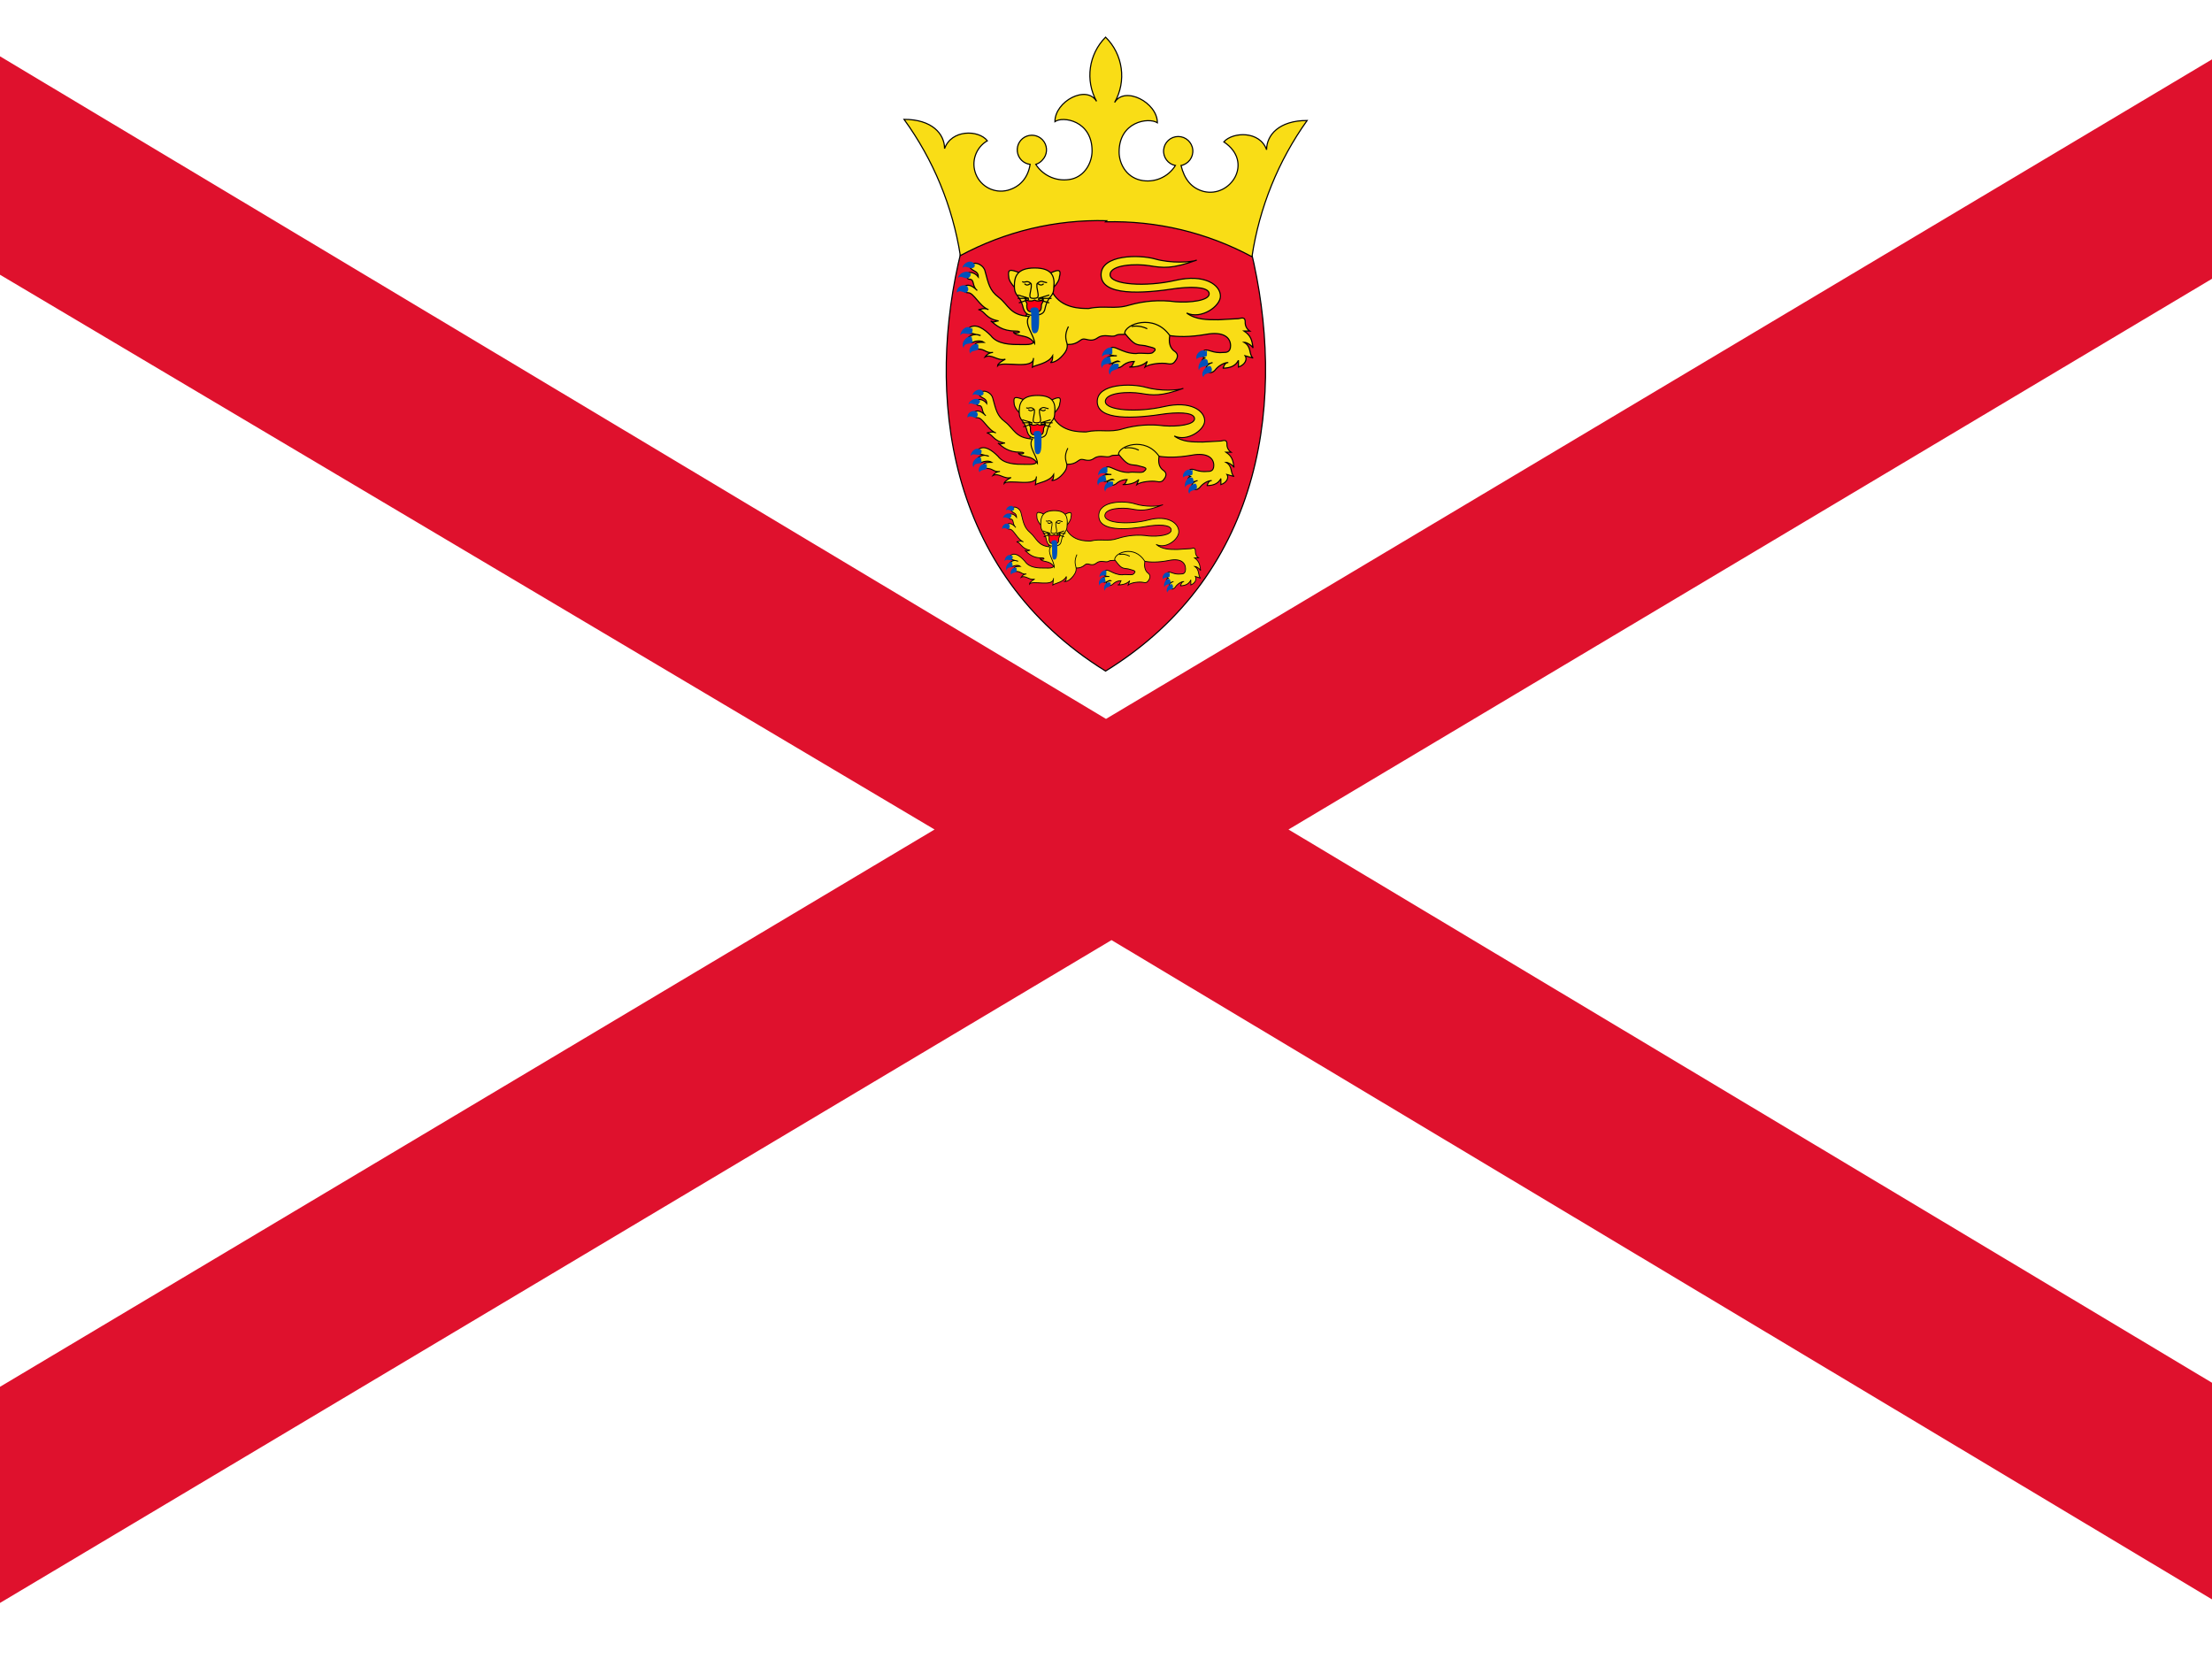
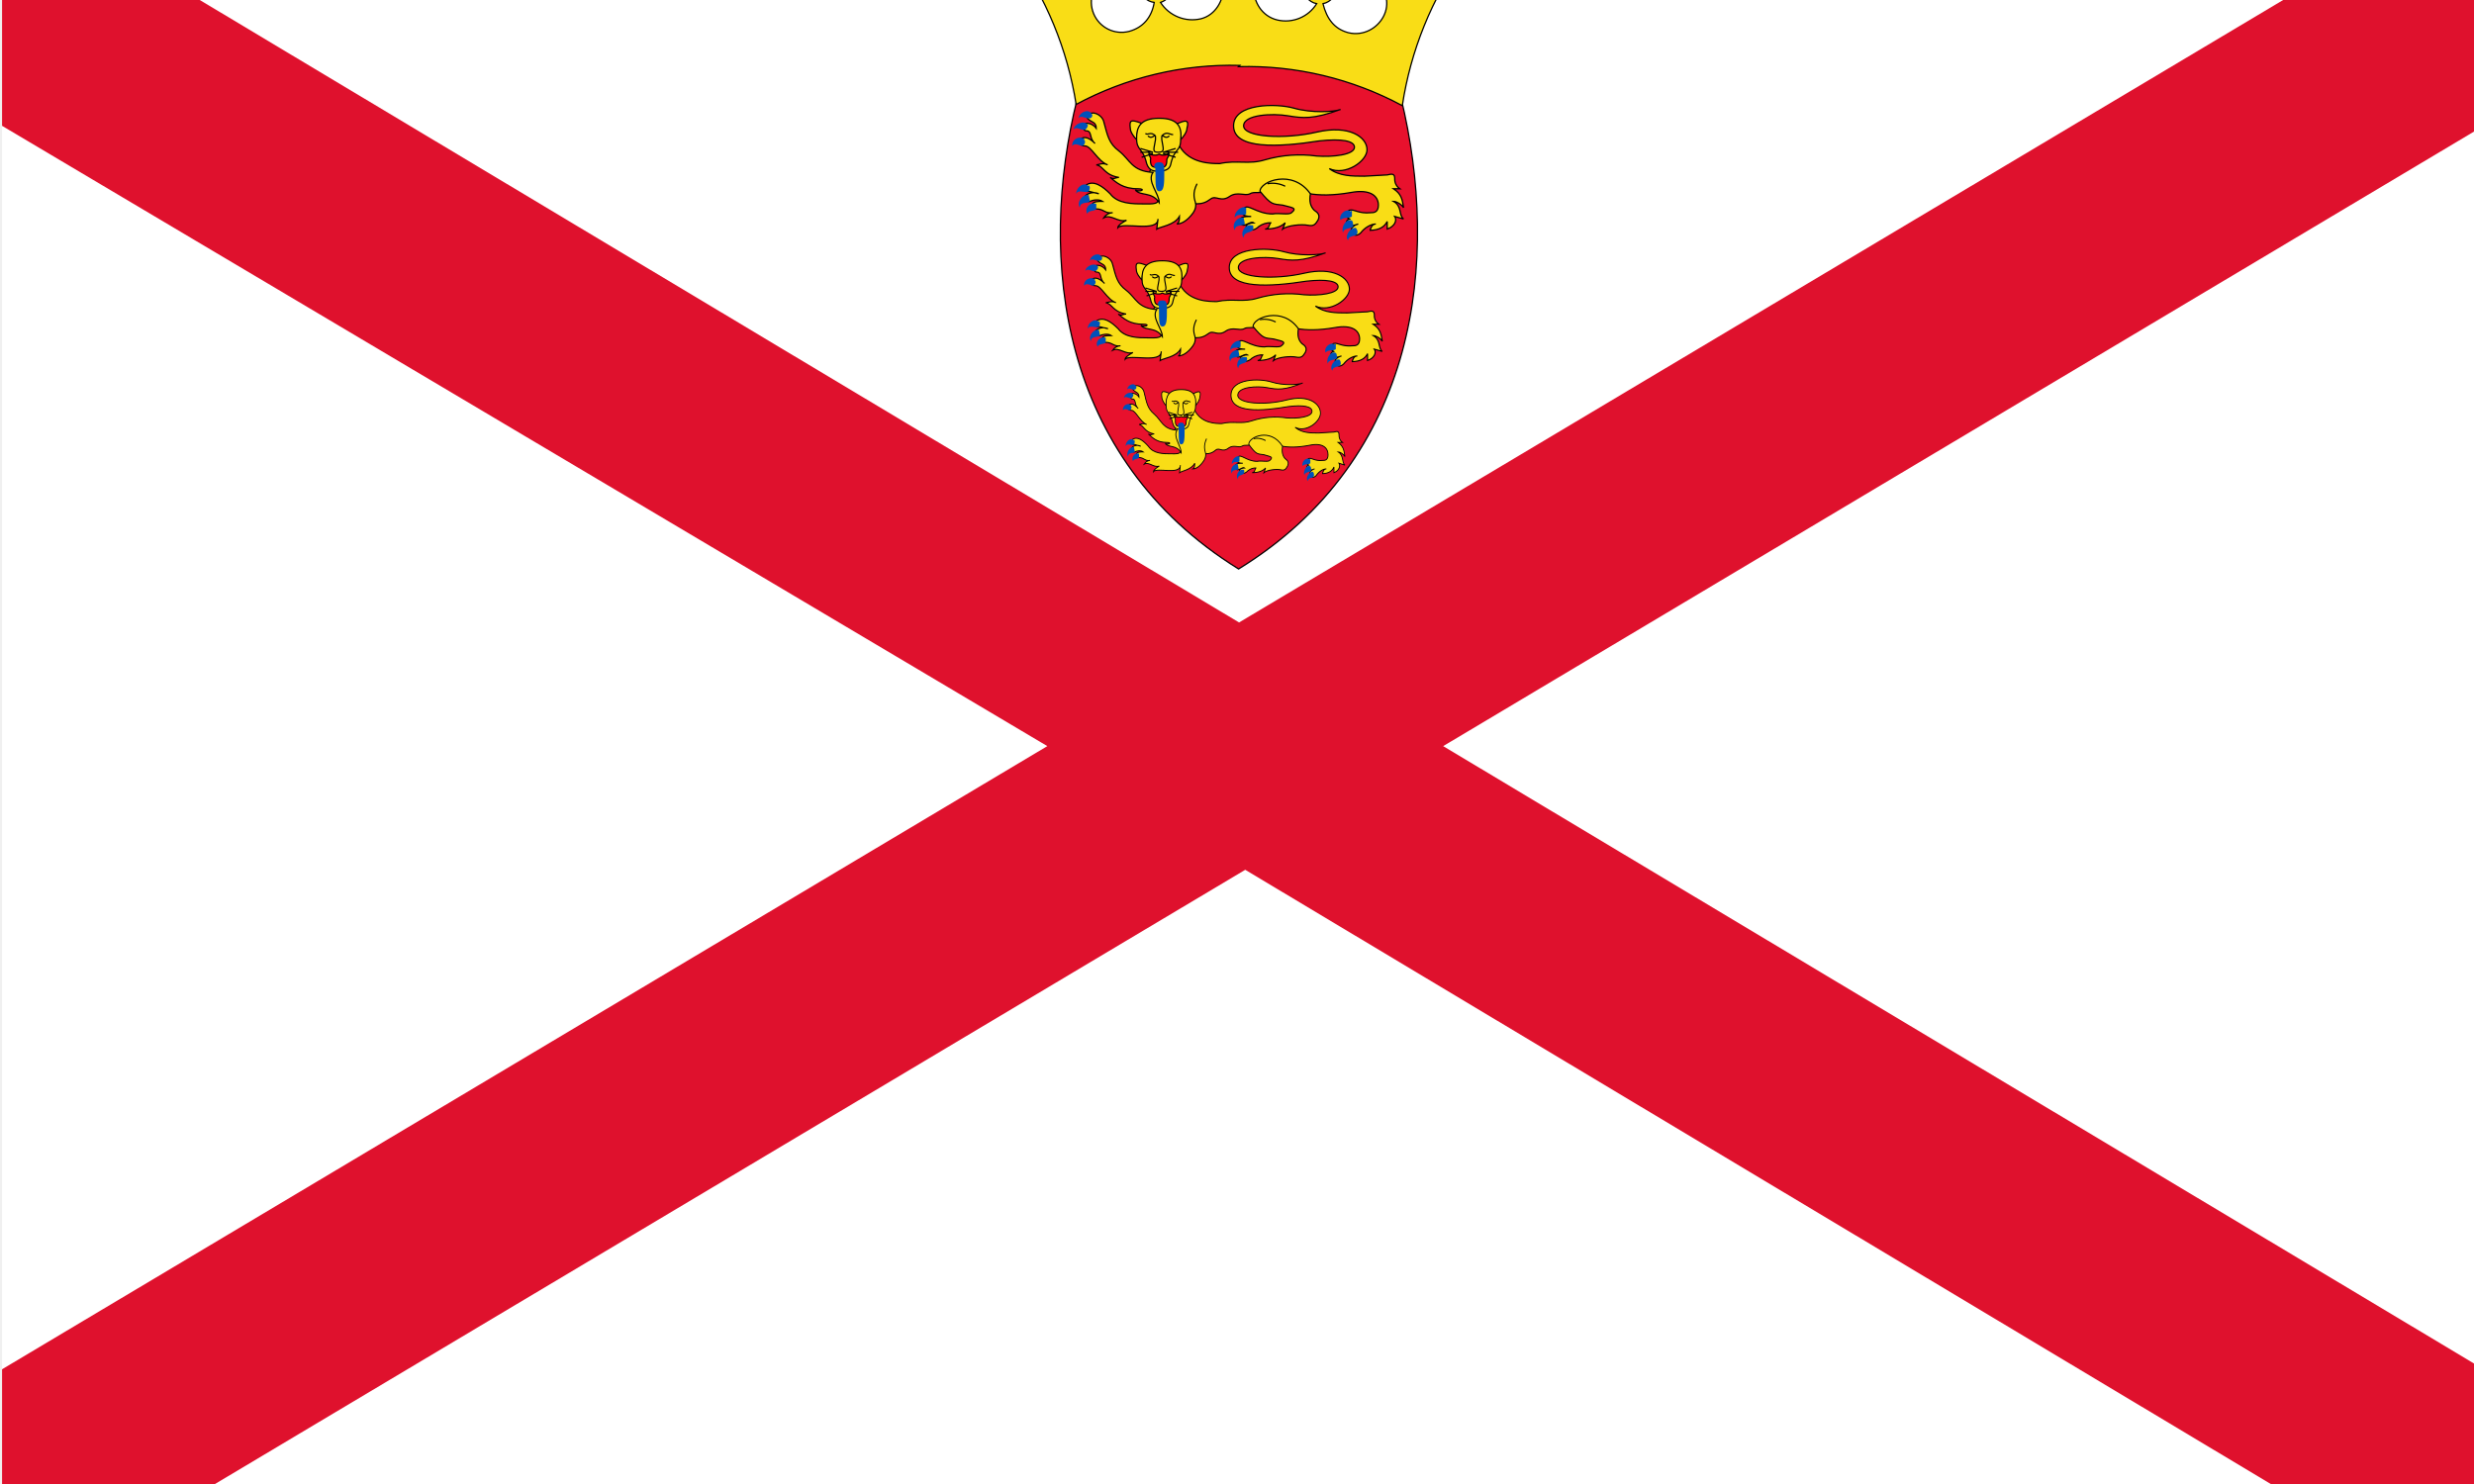
- <svg xmlns="http://www.w3.org/2000/svg" xmlns:xlink="http://www.w3.org/1999/xlink" id="flag-icon-css-je" viewBox="0 0 30 22.5">
+ <svg xmlns="http://www.w3.org/2000/svg" xmlns:xlink="http://www.w3.org/1999/xlink" id="flag-icon-css-je" viewBox="0 0 30 18">
  <defs>
    <clipPath id="je-a">
      <path fill-opacity=".7" d="M-5.3-6h40v30h-40z" />
    </clipPath>
  </defs>
-   <g clip-path="url(#je-a)" transform="matrix(.75 0 0 .75 3.975 4.5)">
+   <g clip-path="url(#je-a)" transform="matrix(.75 0 0 .75 4 2.3)">
    <path fill="#fff" d="M-10.3-6h50v30h-50z" />
    <path fill="#df112d" fill-rule="evenodd" d="M-10.3-6v2L11.6 9l-21.8 13v2H-7l21.8-13 21.7 13h3.2v-2L18 9 39.8-4v-2h-3.3L14.7 7-7-6h-3.2z" />
    <g transform="translate(-9.7 -6) scale(.20361)">
      <path fill="#e8112d" stroke="#000" stroke-width=".1" d="M132.7 22.2c3.1 12.8 1.4 28.6-12.9 37.4-14.2-8.8-16-24.6-12.8-37.4 3.4-3 18.6-4.9 25.7 0z" />
      <path fill="#f9dd16" stroke="#000" stroke-width=".1" d="M119.8 19.7a26 26 0 0113 3.1 28 28 0 014.9-12.1c-2.5 0-3.6 1.3-3.6 2.6-.6-1.7-3-1.6-3.8-.7 2.7 1.8.6 5-1.8 4.4-1.1-.3-1.7-1.1-2-2.3a1.3 1.3 0 10-.5 0 2.9 2.9 0 01-3.1 1.3c-1.3-.3-1.9-1.5-1.9-2.5 0-2.7 2.6-3.1 3.4-2.6 0-1.8-2.9-3.3-3.8-1.8a4.8 4.8 0 00-.8-5.8A4.8 4.8 0 00119 9c-.9-1.5-3.7 0-3.7 1.8.7-.5 3.3-.1 3.3 2.6 0 1-.6 2.2-1.8 2.5a3 3 0 01-3.2-1.3 1.3 1.3 0 00.6-.4 1.3 1.3 0 10-1.1.4c-.2 1.2-.9 2-2 2.3a2.4 2.4 0 01-1.8-4.4c-.8-1-3.2-1-3.8.7 0-1.3-1.1-2.6-3.6-2.6a28 28 0 015 12.1 26 26 0 0113-3.1z" />
      <g id="b" stroke="#000">
        <g fill="#f9dd16" stroke-width=".1">
          <path d="M130.7 32.2c-.4 0-.4.5-.5.5.8 0 1.2-.3 1.4-.7v.6c.6-.2.8-.7.6-1l.7.2c-.4-.3-.1-1-.8-1.4.2 0 .6.2.8.5-.1-.7-.2-1.1-.8-1.5h.5a.9.9 0 01-.4-.8c0-.4-.2-.4-.6-.3l-1.8.1c-1 0-2 0-2.8-.6 1.3.6 3-.6 3-1.5 0-1-1.4-2-4-1.4-2.6.6-5.8.4-5.8-.5s2.3-1 3.5-.8c1.2.2 2 .3 4.2-.5-.5.2-2.3.3-3.7-.1s-4.8-.4-4.8 1.4c0 1.9 3.6 1.7 6.8 1.2 1.8-.2 2.8 0 2.8.5 0 .6-1.7.8-3 .7a10 10 0 00-4.1.3c-1.3.4-2.2 0-3.6.3-.7 0-2.4 0-3.2-1.4-.5.4-2 1.1-2.3 1.9-.3.6 0 1.3.4 2 .6.8-.3.7-1 .7-.8 0-2 0-2.6-.8-.6-.6-1.3-1.1-1.9-.7-.3.3 0 .6.2.5l.8.2a1 1 0 00-1 .1c-.3.2 0 .6.3.5.2-.1.7-.2 1 0-.3 0-.7 0-.8.2s0 .4.3.4c.6 0 .7.4 1.3.3a.9.9 0 00-.7.4c.6-.3 1.1.4 1.8.2-.2.1-.7.4-.7.6.4-.5 3.2.4 3.2-.7l-.1.8c.3-.2 1.4-.3 1.8-1 0 .2 0 .5-.2.6.3 0 .8-.2 1.3-.9.2-.3.2-.5.2-.7.5 0 .8-.1 1.2-.4.4-.3.8.3 1.5-.2.6-.4 1.2 0 1.6-.2.3-.2.8 0 1.2-.2s1 .1 1.6-.4c1 .4 2.3 1 5.2.5 1.6-.3 2.2.3 2.2 1 0 .6-.4.6-.6.6-1 .1-1.3-.3-1.7-.2-.2.1-.4.5 0 .7-.3.1-.3.4-.1.5s.5 0 .8-.1c-.4.1-.7.4-.5.7.1.2.4.3.7 0 .3-.4.8-.7 1.2-.7zm-18.6-8c-.8-.3-1-.3-.9.4 0 .3.3.7.5.9 0-.3.1-1 .4-1.2z" />
          <path d="M114.8 24.3c.8-.4 1.1-.4.9.3 0 .3-.3.7-.5.9 0-.3 0-1-.4-1.2z" />
          <path d="M113.5 23.8c1.6 0 1.8.8 1.7 1.7 0 1-.5.6-.8 2-.1.4-.5.5-1 .5-.3 0-.7 0-.9-.6-.3-1.3-.8-1-.8-2 0-.8.2-1.6 1.8-1.6z" />
          <path d="M109.4 27.5c-.4-.2-.7 0-.9 0 .6.1.6.8 1.8 1-.3 0-.4.2-.7 0 .5.4 1 .9 2.2.9.7 0 .2.3-.2.1.4.5 1.3.1 1.9 1 0-.7-1-1.7-.5-2.4-1.7-.1-1.8-1-2.7-1.7-.8-.6-.9-1.2-1.2-2.3-.1-.5-.7-.8-1-.7-.3 0-.5.3-.2.5.2.2.6.2.6.7-.3-.4-.8-.5-1-.3-.1.2 0 .5.2.5.5 0 .2.6.7 1-.5-.5-.9-.6-1.2-.3-.1.2 0 .5.4.5.5 0 1 1.2 1.8 1.5zm13 4.6c-.2 0-.1.5-.5.5.8 0 1.3-.2 1.6-.5l-.2.5c.4-.3 1.5-.4 2-.3s.6-.1.8-.4c.2-.4 0-.6-.3-.8-.3-.3-.4-.7-.3-1.3-1.4-2-4-1-4-.2.9 1.1 1 1 1.8 1.1.7.2 1.2.2.7.6-.2.2-1 0-1.5.1-1.3 0-2-.9-2.3-.4-.3.4 0 .6.6.6-.4 0-1 0-.9.4.2.7.8-.1 1.1.1-.2 0-.6.1-.6.3 0 .2.5.5 1 0a1.6 1.6 0 011-.3z" />
        </g>
        <path fill="none" stroke-width=".1" d="M123.5 29.2c-.4-.2-.9-.3-1.4-.2m-5.6 0c-.4.8-.2 1.2-.1 1.6m-4-5.6c.2.2.4-.2.8.2-.1-.1-.3.3-.6 0m2-.1c-.3 0-.5-.3-.9.1.1-.1.3.3.6 0m-.6 0v.3c.1.7.3 1-.3 1-.5 0-.3-.3-.2-1v-.3" />
        <path fill="#ff0016" stroke-width=".1" d="M113.5 27.7c.4 0 .6 0 .6-.6 0-.2.3-.3.1-.7.2.4-.7.4-.7.2 0 .2-1 .2-.8-.2-.1.4.2.5.1.7 0 .6.2.6.7.6z" />
        <path stroke-width=".1" d="M113 26.5l-1-.3m1 .3h-1m1 .1l-.9.3m1.7-.4l1-.3m-1 .3h1.2m-1.2.1l1 .3" />
        <path fill="#0051ba" stroke-width="0" d="M108.1 23.4c-.3-.4-1 0-1 .4.2-.3.6.1.9 0 .1 0 .3-.2.1-.4zm-.3.9c-.3-.4-1.1 0-1.1.4.2-.3.6.1.9 0 .1 0 .3-.3.2-.4zm-.2 1.2c-.4-.4-1.1 0-1 .5.2-.3.6 0 .8 0 .2-.1.3-.4.1-.5zm.3 3.7c-.4-.4-1 .1-1 .6.2-.4.7 0 1-.2 0 0 .2-.3 0-.5zm0 .7c-.5-.1-1 .6-.7 1 0-.5.6-.3.8-.5l-.1-.5zm.6.7c-.5-.2-1 .4-.7.8 0-.3.6-.2.7-.4v-.5zm11.7 1.1c-.5-.1-1 .5-.7 1 0-.5.6-.3.8-.5l-.1-.5zm.6.6c-.5-.1-.9.6-.6 1 0-.5.6-.4.7-.6.1-.1.1-.4 0-.4zm-.4-1.4c-.4-.2-1 .4-.9.8.2-.4.7-.1.9-.3V31zm8.3 1c-.4-.1-.8.6-.6 1 0-.4.6-.3.8-.5 0-.2 0-.5-.2-.5zm0-.7c-.4-.3-1 .3-.8.7.2-.3.7-.1.9-.3v-.5zm.4 1.3c-.5 0-.9.7-.6 1 0-.4.6-.3.7-.5.1-.2 0-.4-.1-.5zm-15.6-5.2c.3 0 .4.1.4.7 0 1 0 1.6-.4 1.6-.3 0-.3-.5-.3-1.3 0-.4 0-.7-.1-.6 0-.3.1-.4.4-.4z" />
      </g>
      <use width="30" height="18" transform="matrix(.9 0 0 .9 11.6 13.7)" xlink:href="#b" />
      <use width="30" height="18" transform="matrix(.67 0 0 .75 39.2 27.5)" xlink:href="#b" />
    </g>
  </g>
</svg>
